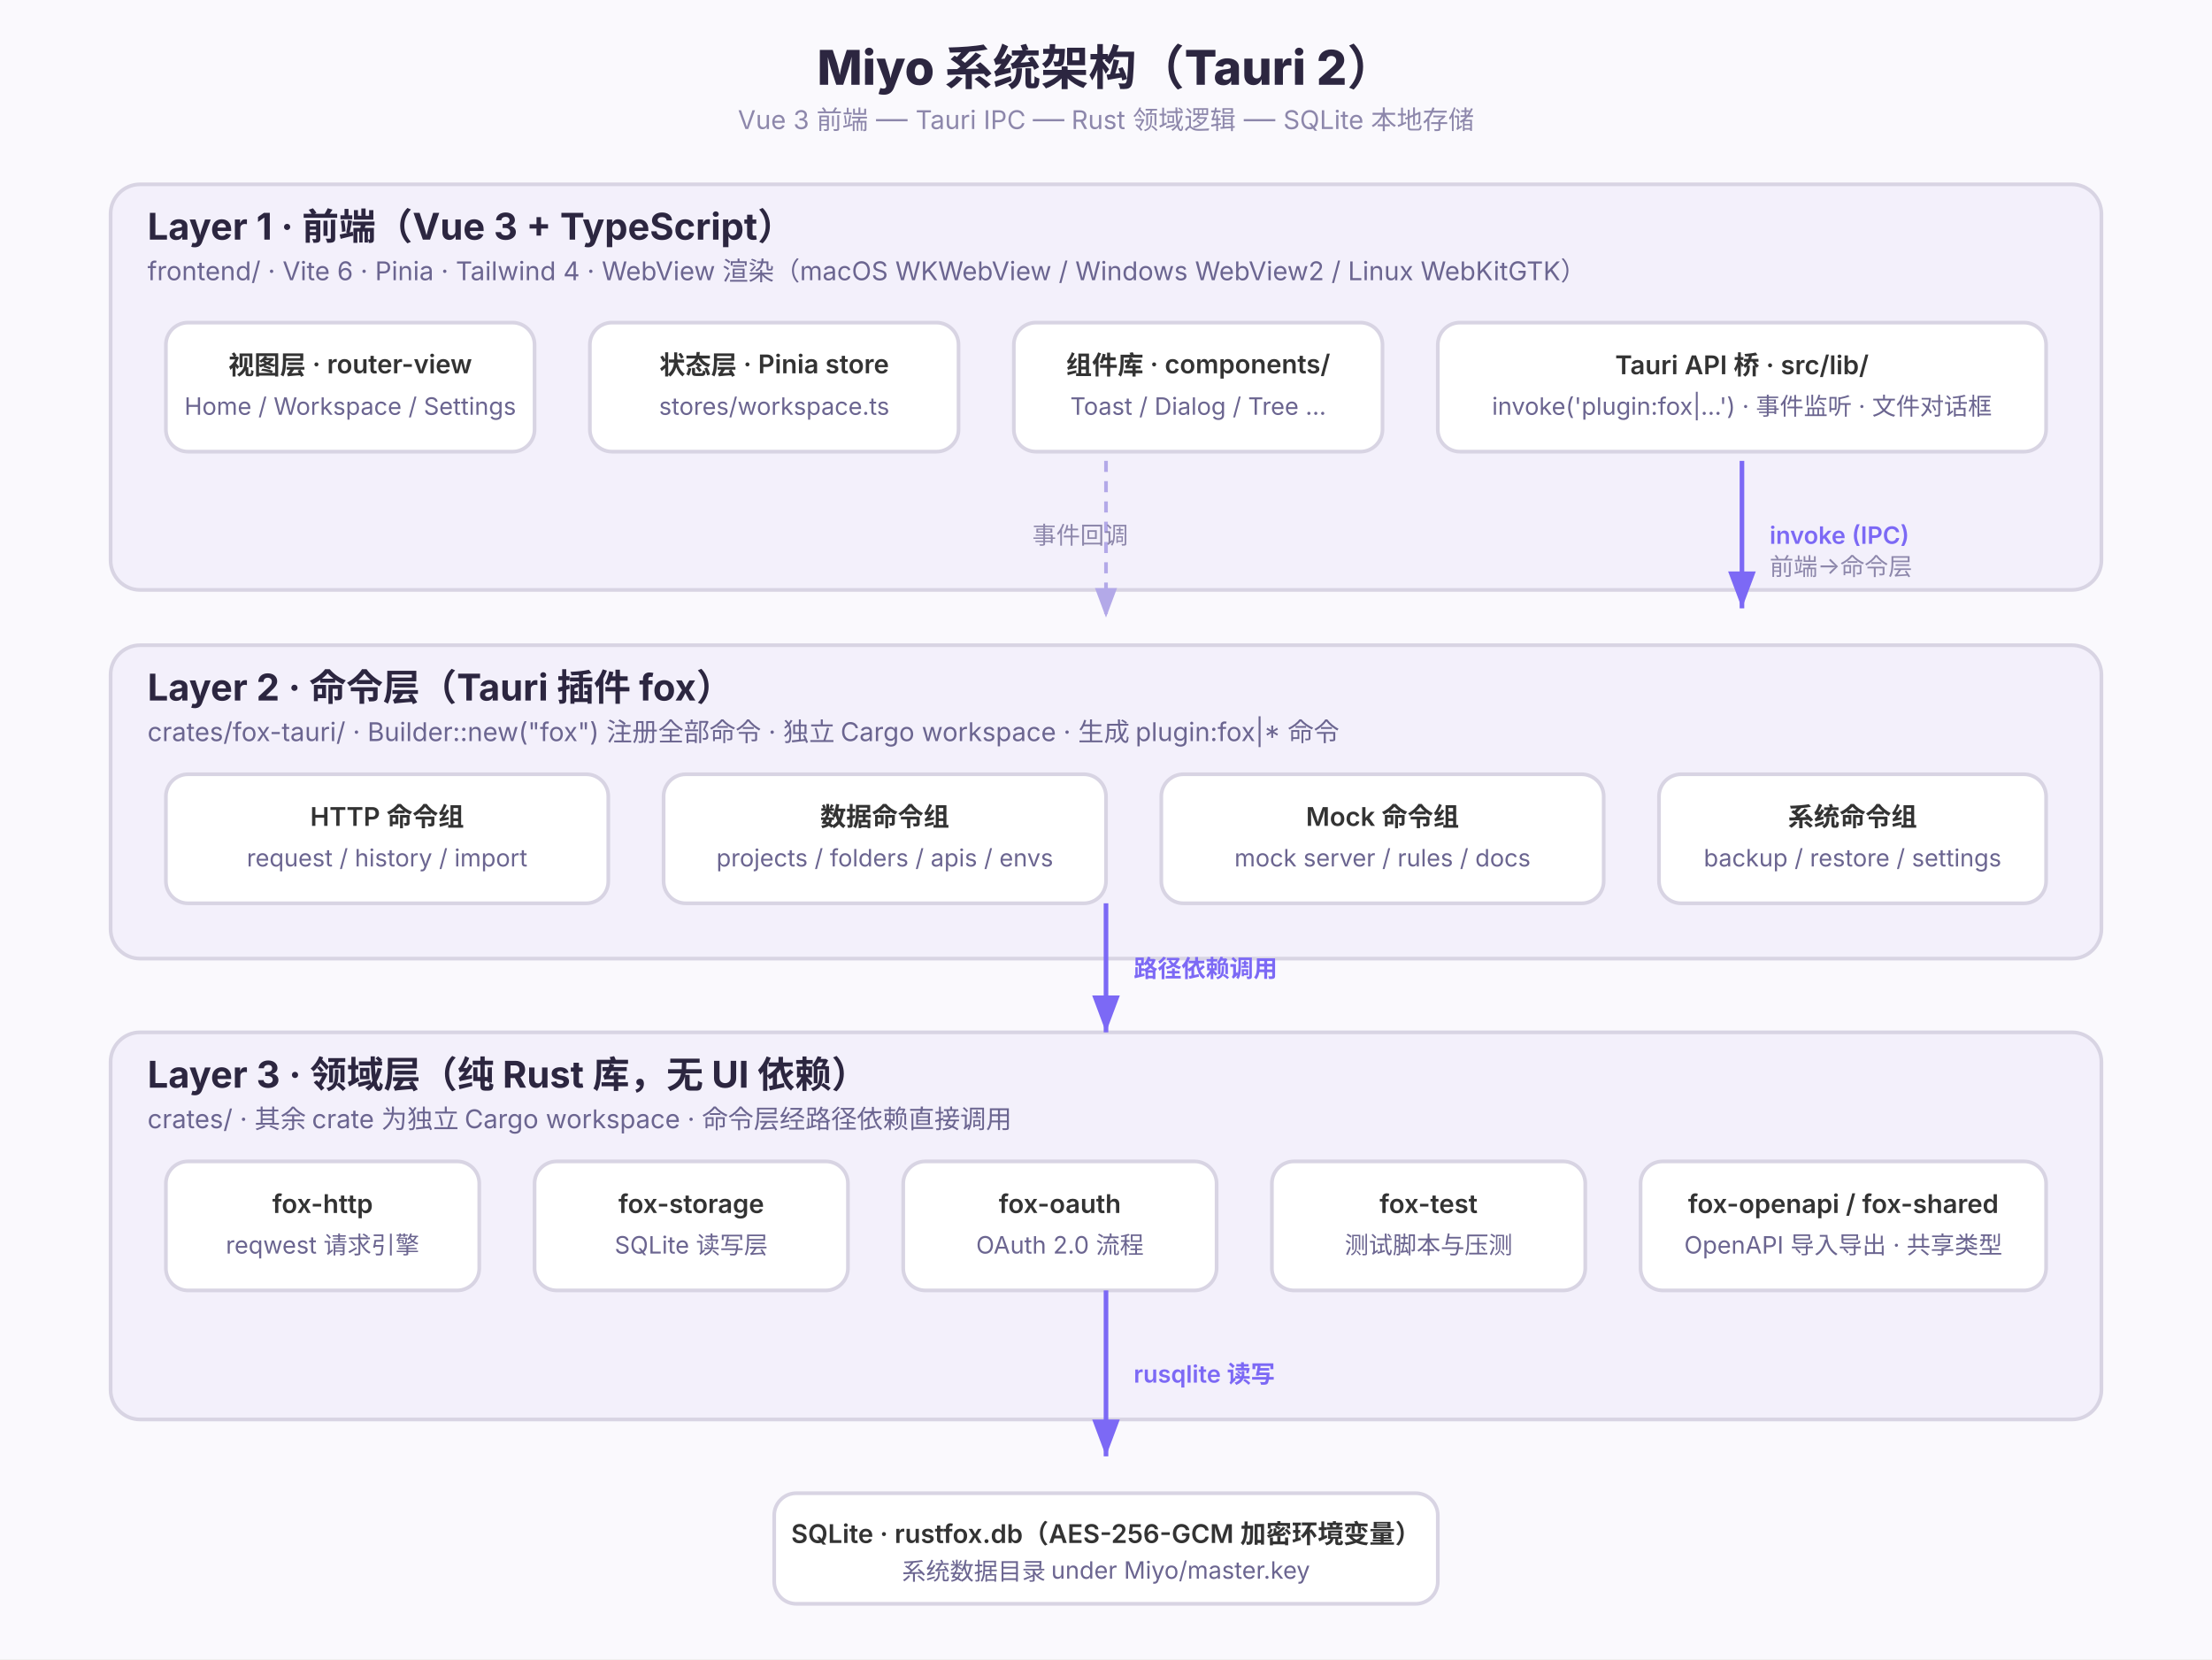
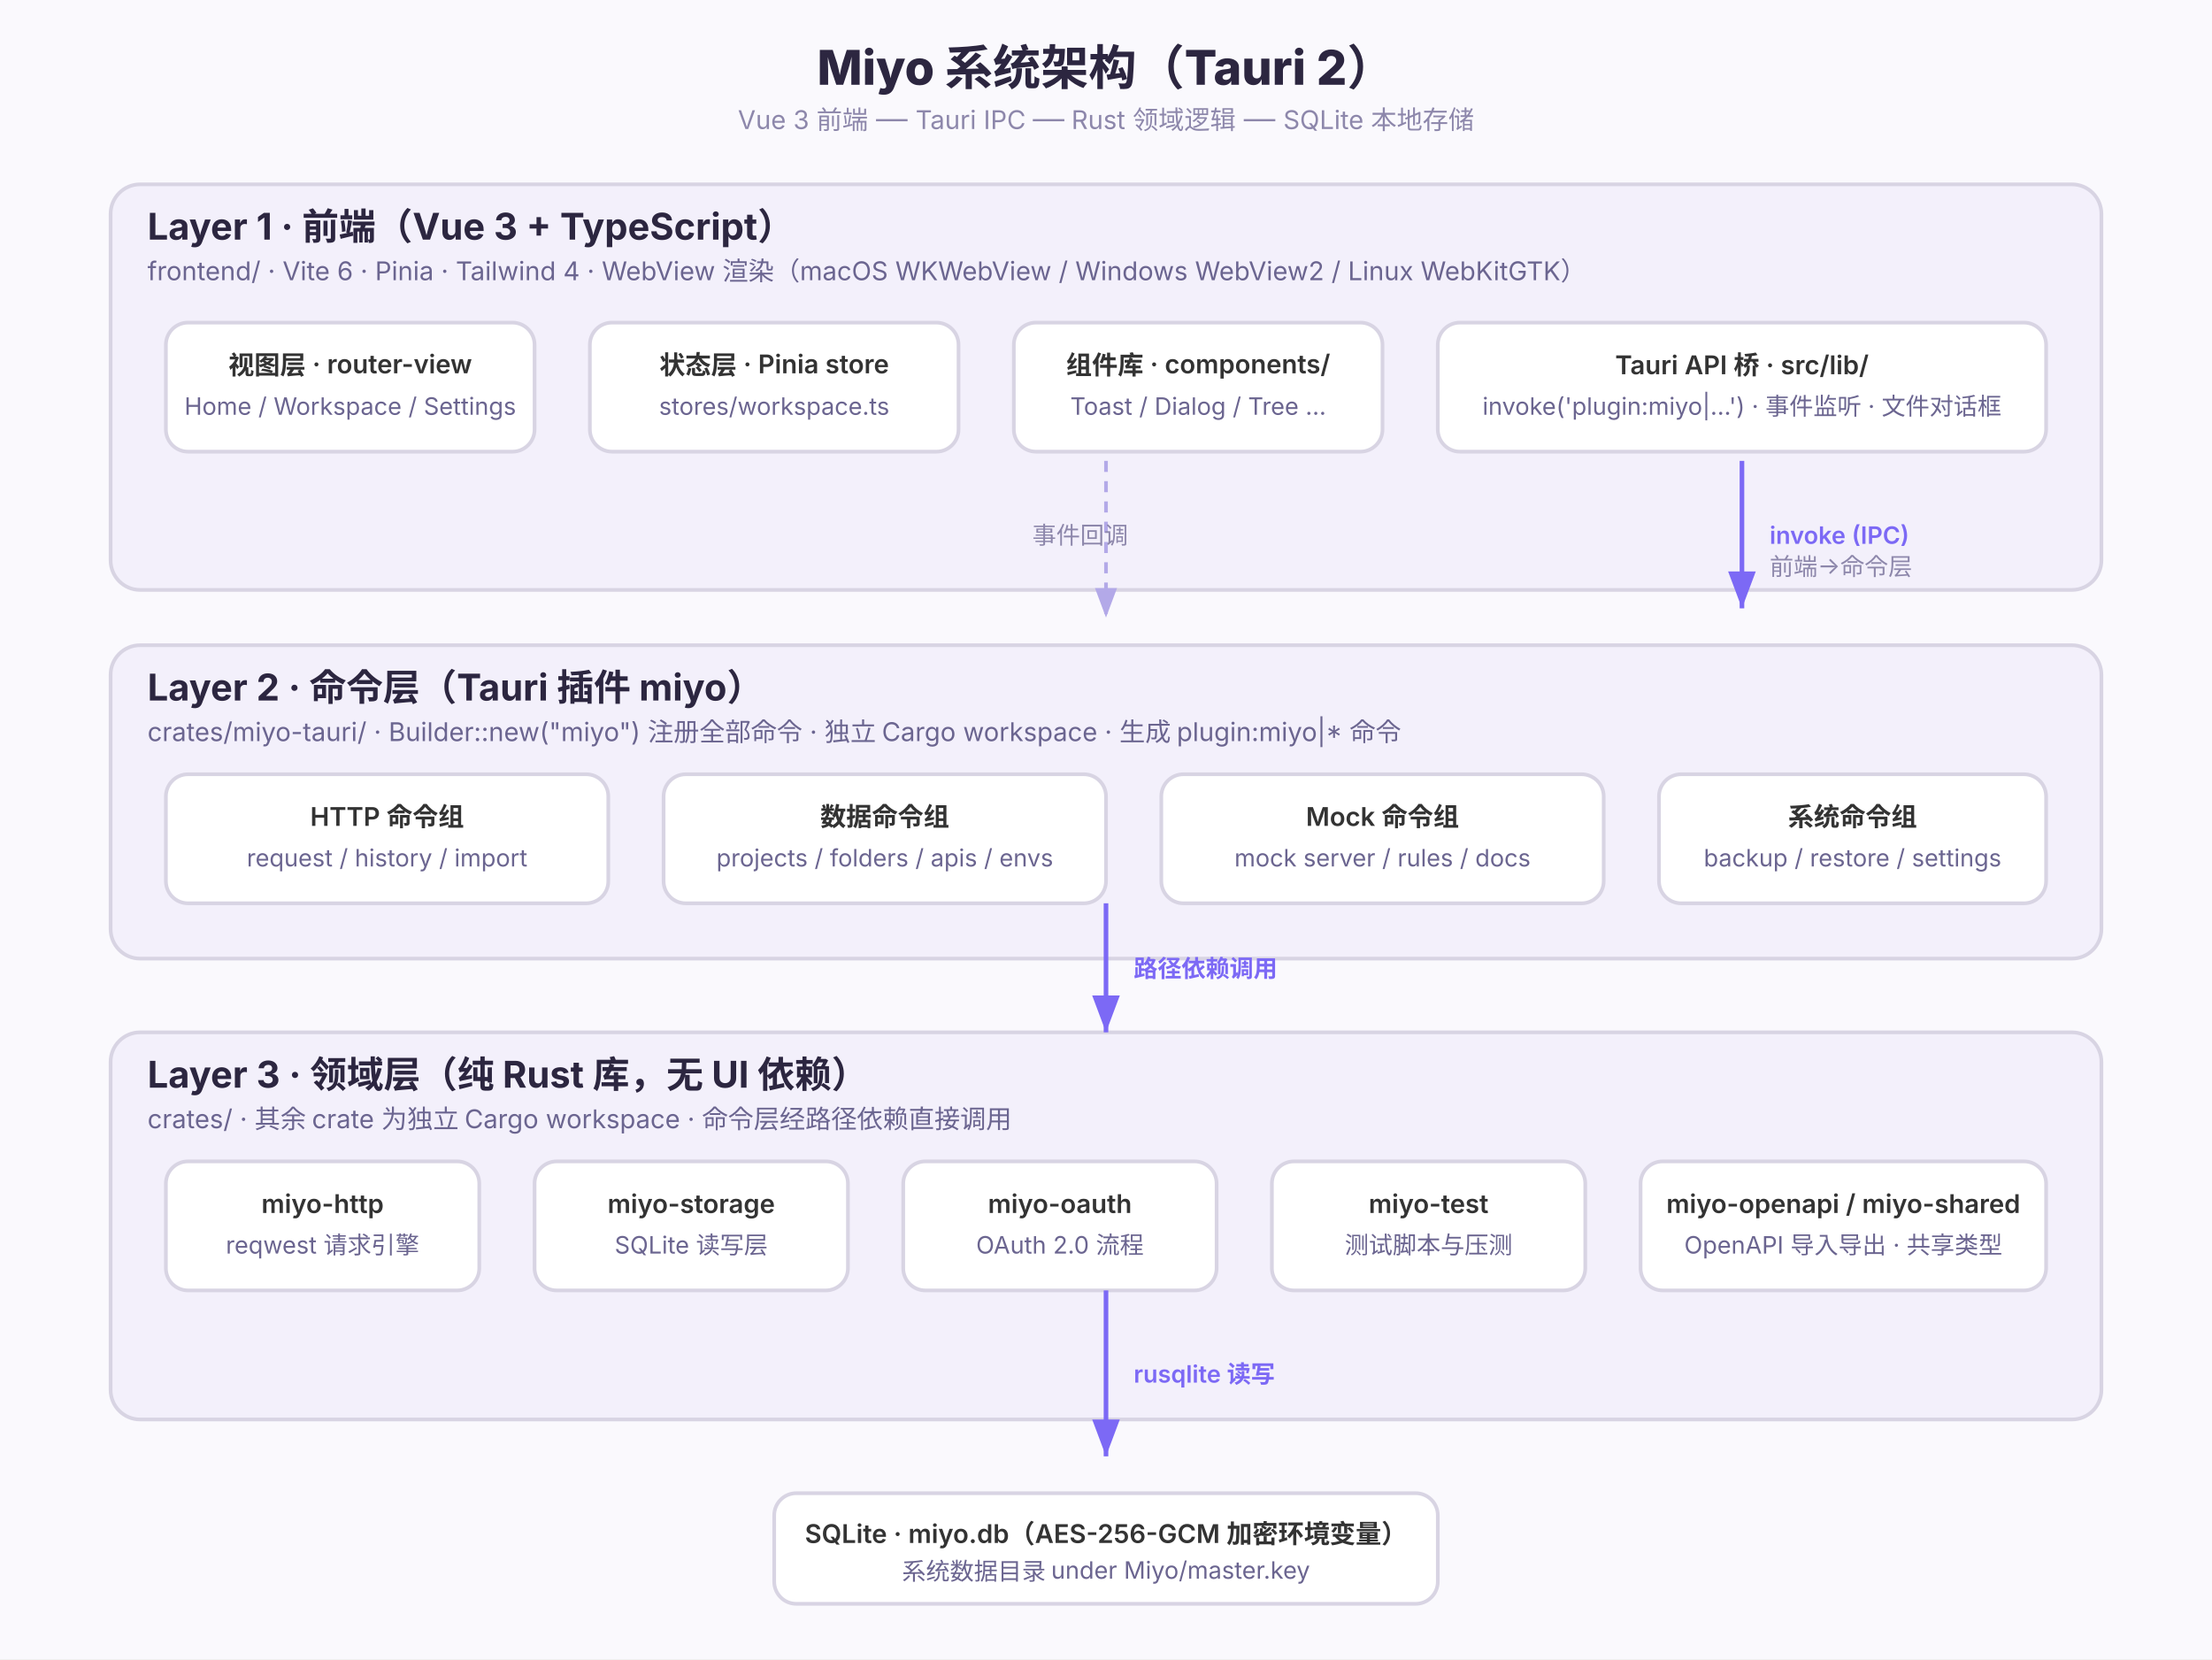
<svg xmlns="http://www.w3.org/2000/svg" viewBox="0 0 1200 900" font-family="-apple-system, 'PingFang SC', 'Microsoft YaHei', sans-serif">
  <defs>
    <style>
      .box { fill: #ffffff; stroke: #d8d4e3; stroke-width: 2; rx: 12 }
      .layer { fill: #f3f0fb; stroke: #d8d4e3; stroke-width: 2; rx: 16 }
      .title { font-size: 20px; font-weight: 700; fill: #2c2640 }
      .sub { font-size: 14px; fill: #6b6590 }
      .item { font-size: 14px; fill: #333; font-weight: 600 }
      .item2 { font-size: 13px; fill: #6b6590 }
      .arrow { stroke: #7c69f5; stroke-width: 2.5; fill: none; marker-end: url(#ah) }
      .arrow2 { stroke: #b3a9e8; stroke-width: 2; stroke-dasharray: 6 5; fill: none; marker-end: url(#ah2) }
      .lbl { font-size: 13px; fill: #7c69f5; font-weight: 600 }
      .lbl2 { font-size: 13px; fill: #8d87ab }
    </style>
    <marker id="ah" markerWidth="10" markerHeight="10" refX="8" refY="3" orient="auto">
      <path d="M0,0 L8,3 L0,6 z" fill="#7c69f5" />
    </marker>
    <marker id="ah2" markerWidth="10" markerHeight="10" refX="8" refY="3" orient="auto">
      <path d="M0,0 L8,3 L0,6 z" fill="#b3a9e8" />
    </marker>
  </defs>
  <rect width="1200" height="900" fill="#faf9fd" />
  <text x="600" y="46" text-anchor="middle" font-size="26" font-weight="800" fill="#2c2640">Miyo 系统架构（Tauri 2）</text>
  <text x="600" y="70" text-anchor="middle" font-size="14" fill="#8d87ab">Vue 3 前端 ── Tauri IPC ── Rust 领域逻辑 ── SQLite 本地存储</text>
  <rect class="layer" x="60" y="100" width="1080" height="220" />
  <text x="80" y="130" class="title">Layer 1 · 前端（Vue 3 + TypeScript）</text>
  <text x="80" y="152" class="sub">frontend/ · Vite 6 · Pinia · Tailwind 4 · WebView 渲染（macOS WKWebView / Windows WebView2 / Linux WebKitGTK）</text>
  <rect class="box" x="90" y="175" width="200" height="70" />
  <text x="190" y="203" text-anchor="middle" class="item">视图层 · router-view</text>
  <text x="190" y="225" text-anchor="middle" class="item2">Home / Workspace / Settings</text>
  <rect class="box" x="320" y="175" width="200" height="70" />
  <text x="420" y="203" text-anchor="middle" class="item">状态层 · Pinia store</text>
  <text x="420" y="225" text-anchor="middle" class="item2">stores/workspace.ts</text>
  <rect class="box" x="550" y="175" width="200" height="70" />
  <text x="650" y="203" text-anchor="middle" class="item">组件库 · components/</text>
  <text x="650" y="225" text-anchor="middle" class="item2">Toast / Dialog / Tree …</text>
  <rect class="box" x="780" y="175" width="330" height="70" />
  <text x="945" y="203" text-anchor="middle" class="item">Tauri API 桥 · src/lib/</text>
-   <text x="945" y="225" text-anchor="middle" class="item2">invoke('plugin:fox|...') · 事件监听 · 文件对话框</text>
+   <text x="945" y="225" text-anchor="middle" class="item2">invoke('plugin:miyo|...') · 事件监听 · 文件对话框</text>
  <rect class="layer" x="60" y="350" width="1080" height="170" />
-   <text x="80" y="380" class="title">Layer 2 · 命令层（Tauri 插件 fox）</text>
-   <text x="80" y="402" class="sub">crates/fox-tauri/ · Builder::new("fox") 注册全部命令 · 独立 Cargo workspace · 生成 plugin:fox|* 命令</text>
+   <text x="80" y="380" class="title">Layer 2 · 命令层（Tauri 插件 miyo）</text>
+   <text x="80" y="402" class="sub">crates/miyo-tauri/ · Builder::new("miyo") 注册全部命令 · 独立 Cargo workspace · 生成 plugin:miyo|* 命令</text>
  <rect class="box" x="90" y="420" width="240" height="70" />
  <text x="210" y="448" text-anchor="middle" class="item">HTTP 命令组</text>
  <text x="210" y="470" text-anchor="middle" class="item2">request / history / import</text>
  <rect class="box" x="360" y="420" width="240" height="70" />
  <text x="480" y="448" text-anchor="middle" class="item">数据命令组</text>
  <text x="480" y="470" text-anchor="middle" class="item2">projects / folders / apis / envs</text>
  <rect class="box" x="630" y="420" width="240" height="70" />
  <text x="750" y="448" text-anchor="middle" class="item">Mock 命令组</text>
  <text x="750" y="470" text-anchor="middle" class="item2">mock server / rules / docs</text>
  <rect class="box" x="900" y="420" width="210" height="70" />
  <text x="1005" y="448" text-anchor="middle" class="item">系统命令组</text>
  <text x="1005" y="470" text-anchor="middle" class="item2">backup / restore / settings</text>
  <rect class="layer" x="60" y="560" width="1080" height="210" />
  <text x="80" y="590" class="title">Layer 3 · 领域层（纯 Rust 库，无 UI 依赖）</text>
  <text x="80" y="612" class="sub">crates/ · 其余 crate 为独立 Cargo workspace · 命令层经路径依赖直接调用</text>
  <rect class="box" x="90" y="630" width="170" height="70" />
-   <text x="175" y="658" text-anchor="middle" class="item">fox-http</text>
+   <text x="175" y="658" text-anchor="middle" class="item">miyo-http</text>
  <text x="175" y="680" text-anchor="middle" class="item2">reqwest 请求引擎</text>
  <rect class="box" x="290" y="630" width="170" height="70" />
-   <text x="375" y="658" text-anchor="middle" class="item">fox-storage</text>
+   <text x="375" y="658" text-anchor="middle" class="item">miyo-storage</text>
  <text x="375" y="680" text-anchor="middle" class="item2">SQLite 读写层</text>
  <rect class="box" x="490" y="630" width="170" height="70" />
-   <text x="575" y="658" text-anchor="middle" class="item">fox-oauth</text>
+   <text x="575" y="658" text-anchor="middle" class="item">miyo-oauth</text>
  <text x="575" y="680" text-anchor="middle" class="item2">OAuth 2.0 流程</text>
  <rect class="box" x="690" y="630" width="170" height="70" />
-   <text x="775" y="658" text-anchor="middle" class="item">fox-test</text>
+   <text x="775" y="658" text-anchor="middle" class="item">miyo-test</text>
  <text x="775" y="680" text-anchor="middle" class="item2">测试脚本与压测</text>
  <rect class="box" x="890" y="630" width="220" height="70" />
-   <text x="1000" y="658" text-anchor="middle" class="item">fox-openapi / fox-shared</text>
+   <text x="1000" y="658" text-anchor="middle" class="item">miyo-openapi / miyo-shared</text>
  <text x="1000" y="680" text-anchor="middle" class="item2">OpenAPI 导入导出 · 共享类型</text>
  <rect class="box" x="420" y="810" width="360" height="60" />
-   <text x="600" y="837" text-anchor="middle" class="item">SQLite · rustfox.db（AES-256-GCM 加密环境变量）</text>
+   <text x="600" y="837" text-anchor="middle" class="item">SQLite · miyo.db（AES-256-GCM 加密环境变量）</text>
  <text x="600" y="857" text-anchor="middle" class="item2">系统数据目录 under Miyo/master.key</text>
  <path class="arrow" d="M945 250 L945 330" />
  <text x="960" y="295" class="lbl">invoke (IPC)</text>
  <text x="960" y="312" class="lbl2">前端→命令层</text>
  <path class="arrow2" d="M600 250 L600 335" />
  <text x="560" y="295" class="lbl2">事件回调</text>
  <path class="arrow" d="M600 490 L600 560" />
  <text x="615" y="530" class="lbl">路径依赖调用</text>
  <path class="arrow" d="M600 700 L600 790" />
  <text x="615" y="750" class="lbl">rusqlite 读写</text>
</svg>
